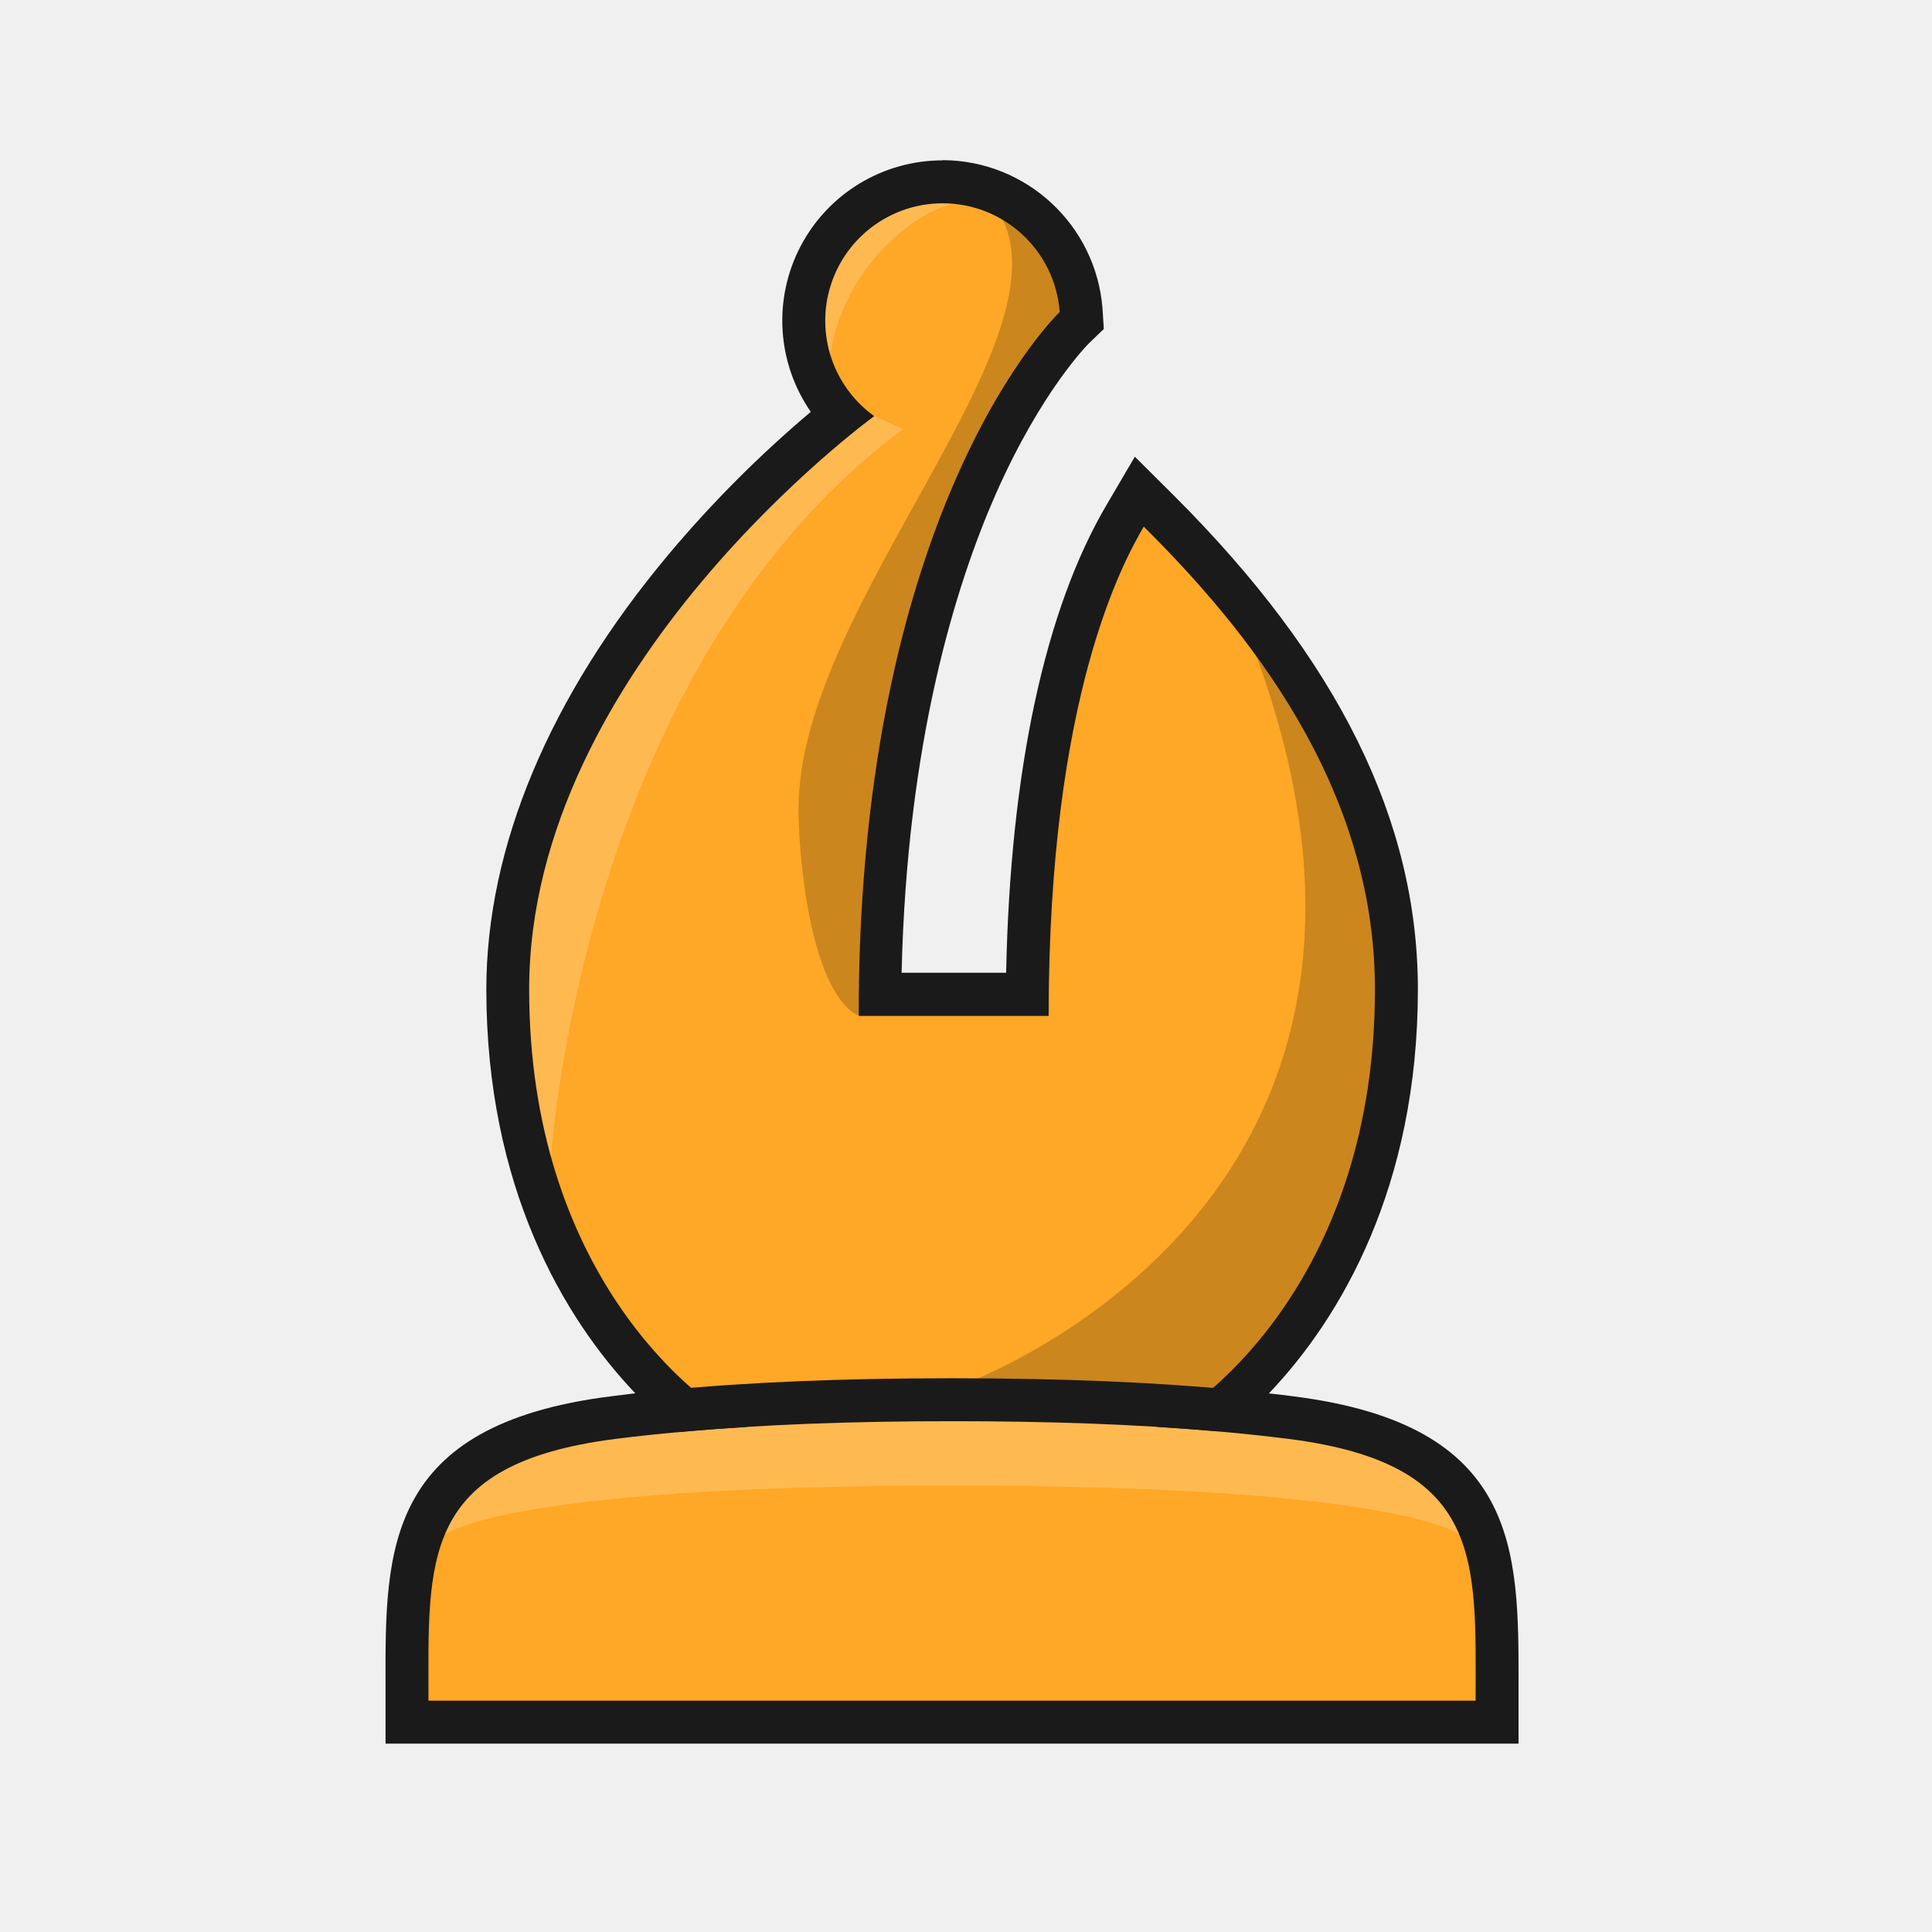
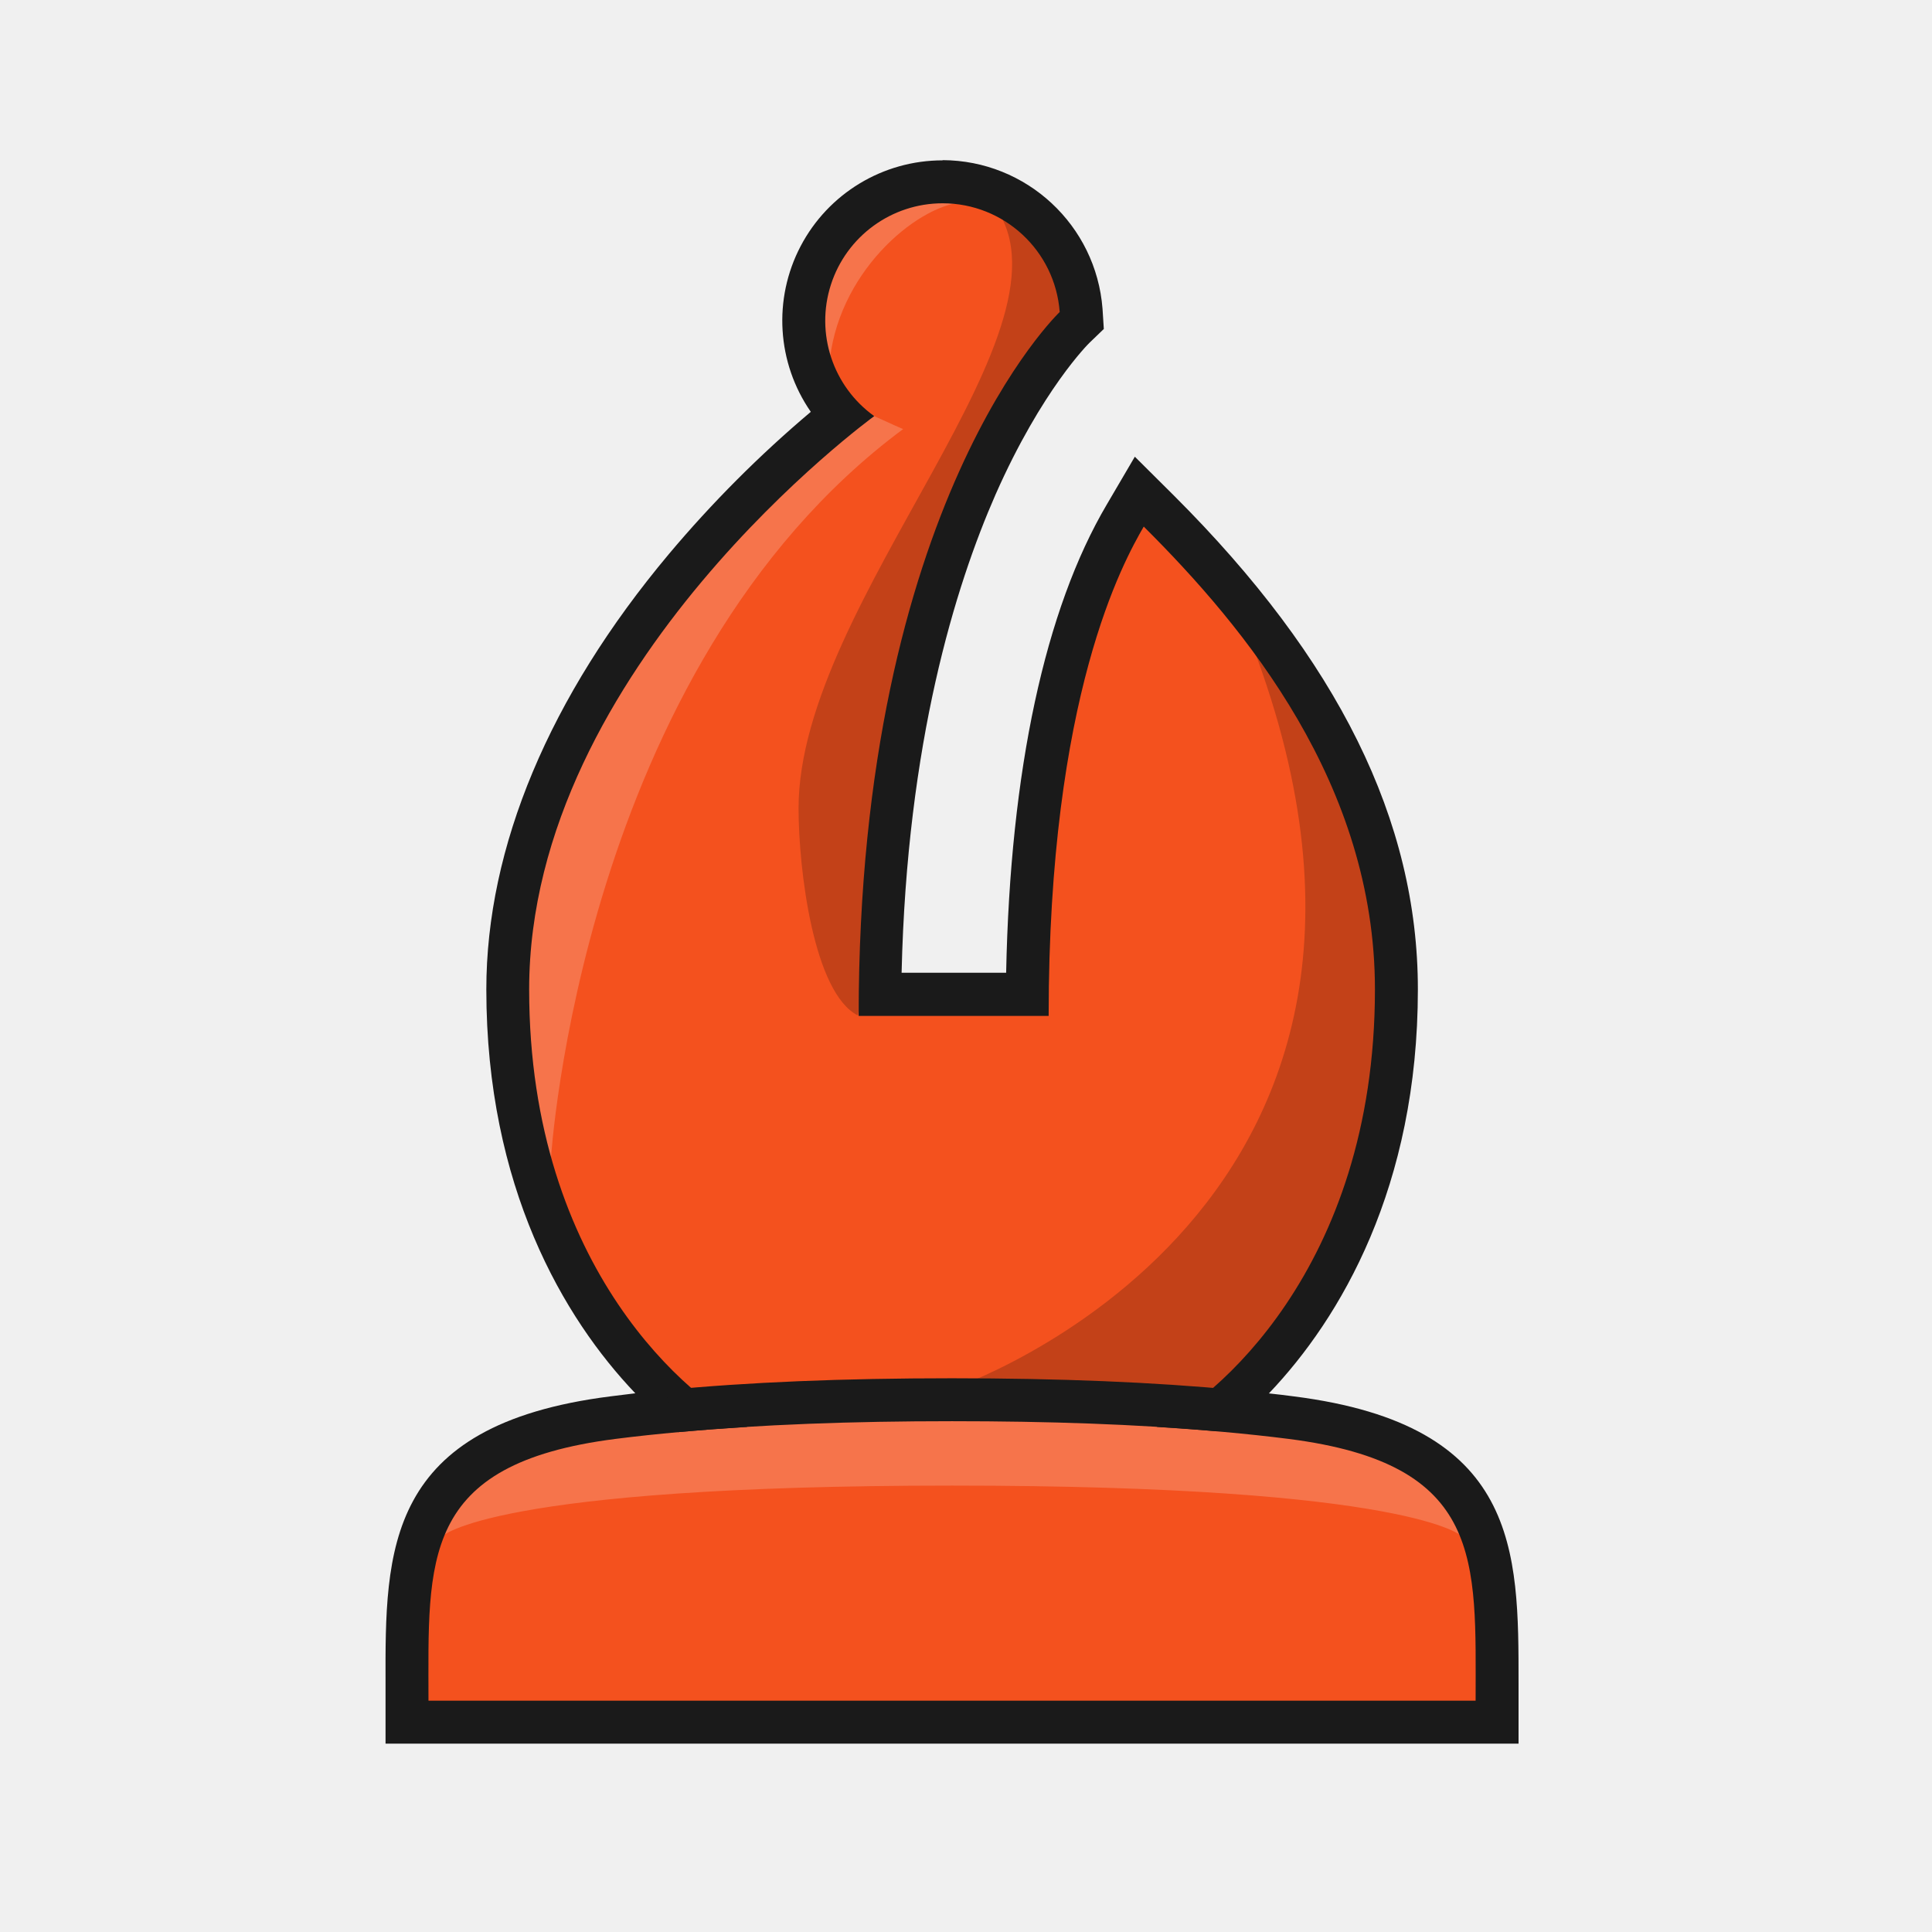
<svg xmlns="http://www.w3.org/2000/svg" version="1.1" id="Layer_1" x="0px" y="0px" viewBox="0 0 180 180" style="enable-background:new 0 0 180 180;" xml:space="preserve">
  <defs>
    <style>
- .cls-1{fill:none;}.cls-2{fill:#FFA726;}.cls-3,.cls-4{opacity:0.2;}.cls-4{fill:#fff;}.cls-5{fill:#1a1a1a;}</style>
+ .cls-1{fill:none;}.cls-2{fill:#F4511E;}.cls-3,.cls-4{opacity:0.2;}.cls-4{fill:#fff;}.cls-5{fill:#1a1a1a;}</style>
  </defs>
  <rect class="cls-1" width="180" height="180" />
  <path class="cls-2" d="M87.82,16.94a12.94,12.94,0,0,0-9.5,21.73A107,107,0,0,0,63.84,52.91C53,65.83,47.3,79.41,47.3,92.18c0,20.8,9.43,33.35,16.42,39.19-2.32.21-4.52.44-6.63.71-19.24,2.45-19.21,12.78-19.18,24.74v3.63H139.48v-3.63c0-12,.06-22.29-19.17-24.74-2.11-.27-4.31-.5-6.63-.71,7-5.84,16.42-18.39,16.42-39.19,0-20.46-13.49-35.94-22.13-44.54l-1.82-1.82L104.84,48c-1.5,2.53-8.82,14.46-9.13,44.61H82c.48-45,18-62,18.18-62.16l.65-.65-.07-.91a13,13,0,0,0-12.9-12Z" />
  <path class="cls-3" d="M115.68,57.6c22.72,55.13-27.07,71.83-27.07,71.83l25.07,1.94c-2.44,1.85,16-5.24,16-41.36A43.76,43.76,0,0,0,115.68,57.6Z" />
  <path class="cls-4" d="M81.45,38.77c-2.67-1.22-28.61,20.58-32.9,42.92-4,20.81,3.2,26.56,2.77,26.39,0-.13,2.78-45.8,32.83-68.11C84.15,40,83,39.47,81.45,38.77Z" />
  <path class="cls-4" d="M89.65,18.84c-4.34.39-11.78,6.67-12.4,15.35,0,0-6-5.57.06-12.49C82.05,16.24,89.65,18.84,89.65,18.84Z" />
  <path class="cls-4" d="M88.7,138.41c43.07,0,47.54,4.75,47.54,4.75h.59c-1.93-10.18-24.5-11.3-24.5-11.3H65.23s-23.36.81-24.66,11.3h.59S45.63,138.41,88.7,138.41Z" />
  <path class="cls-3" d="M86.73,57c1.84-5.06,14.08-29,14.08-29l-5.54-9.19-2.87.06c9.19,11.26-18,37-18,56.43,0,5.69,1.39,17.22,5.53,19.31C80,94.65,82.91,67.54,86.73,57Z" />
  <path class="cls-5" d="M87.82,18.94A10.94,10.94,0,0,1,98.73,29.07S80,46.81,80,94.65H97.7c0-29.93,7-42.36,8.86-45.59,9.46,9.42,21.54,24,21.54,43.12,0,26.23-15.31,38.41-20.33,40.76,4.33.27,8.43.63,12.29,1.12,18.25,2.33,17.42,11.29,17.42,24.39H39.92c0-13.1-.83-22.06,17.42-24.39,3.85-.49,8-.85,12.29-1.12-5-2.35-20.33-14.53-20.33-40.76,0-30.08,32.15-53.41,32.15-53.41a10.94,10.94,0,0,1,6.37-19.83m0-4A14.93,14.93,0,0,0,75.54,38.37,109.36,109.36,0,0,0,62.31,51.63c-11.13,13.28-17,27.3-17,40.55,0,18.39,7.2,30.63,13.88,37.63l-2.35.29c-21,2.67-20.95,14.35-20.92,26.73v5.62H141.48v-5.62c0-12.38.07-24.06-20.92-26.73-.77-.1-1.55-.2-2.34-.28,6.68-7,13.88-19.25,13.88-37.64,0-15.71-7.43-30.74-22.72-46l-3.65-3.63L103.12,47c-5.76,9.76-9,24.78-9.38,43.63H84c.5-21.46,5-36,8.75-44.55,4.32-9.79,8.7-14.09,8.74-14.13l1.35-1.3-.12-1.88a15,15,0,0,0-14.9-13.85Z" />
  <path class="cls-5" d="M88.7,132.41c9,0,17.15.28,24.57.93l1.91-3.84c-7.68-.73-16.4-1.09-26.48-1.09h0c-10.19,0-19,.36-26.73,1.11l1.18,3.91C70.83,132.72,79.34,132.41,88.7,132.41Z" />
</svg>
